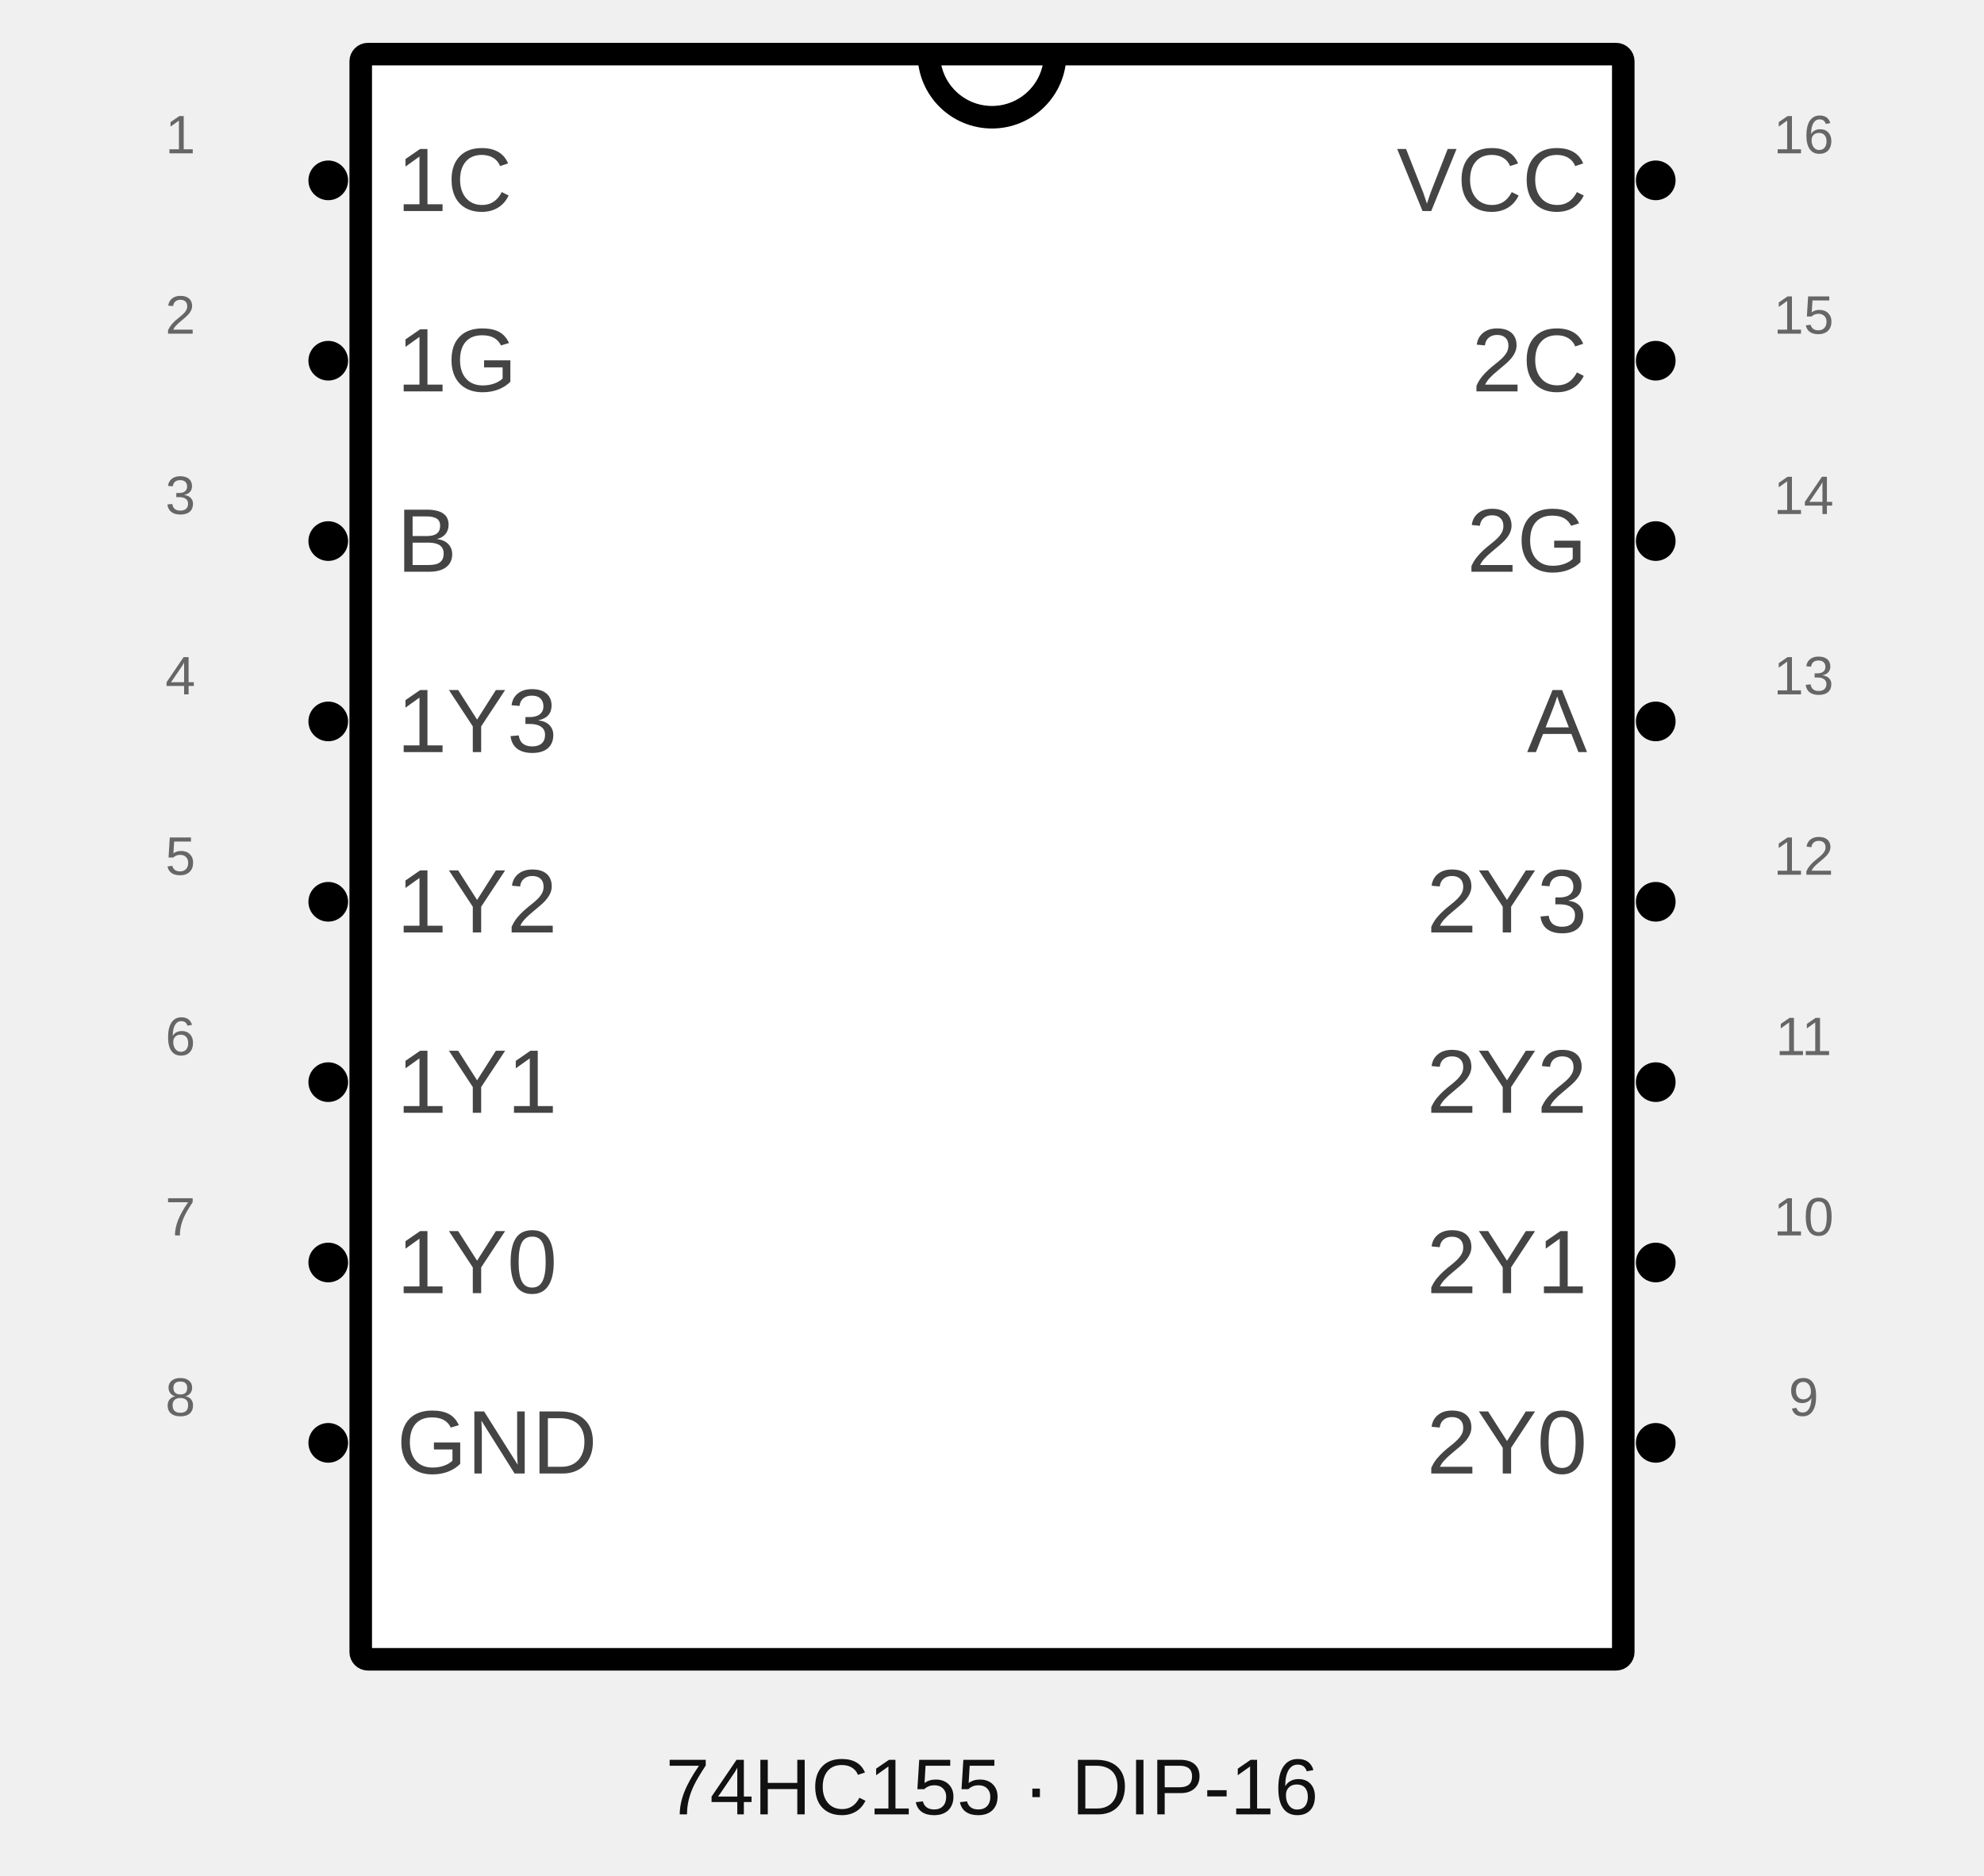
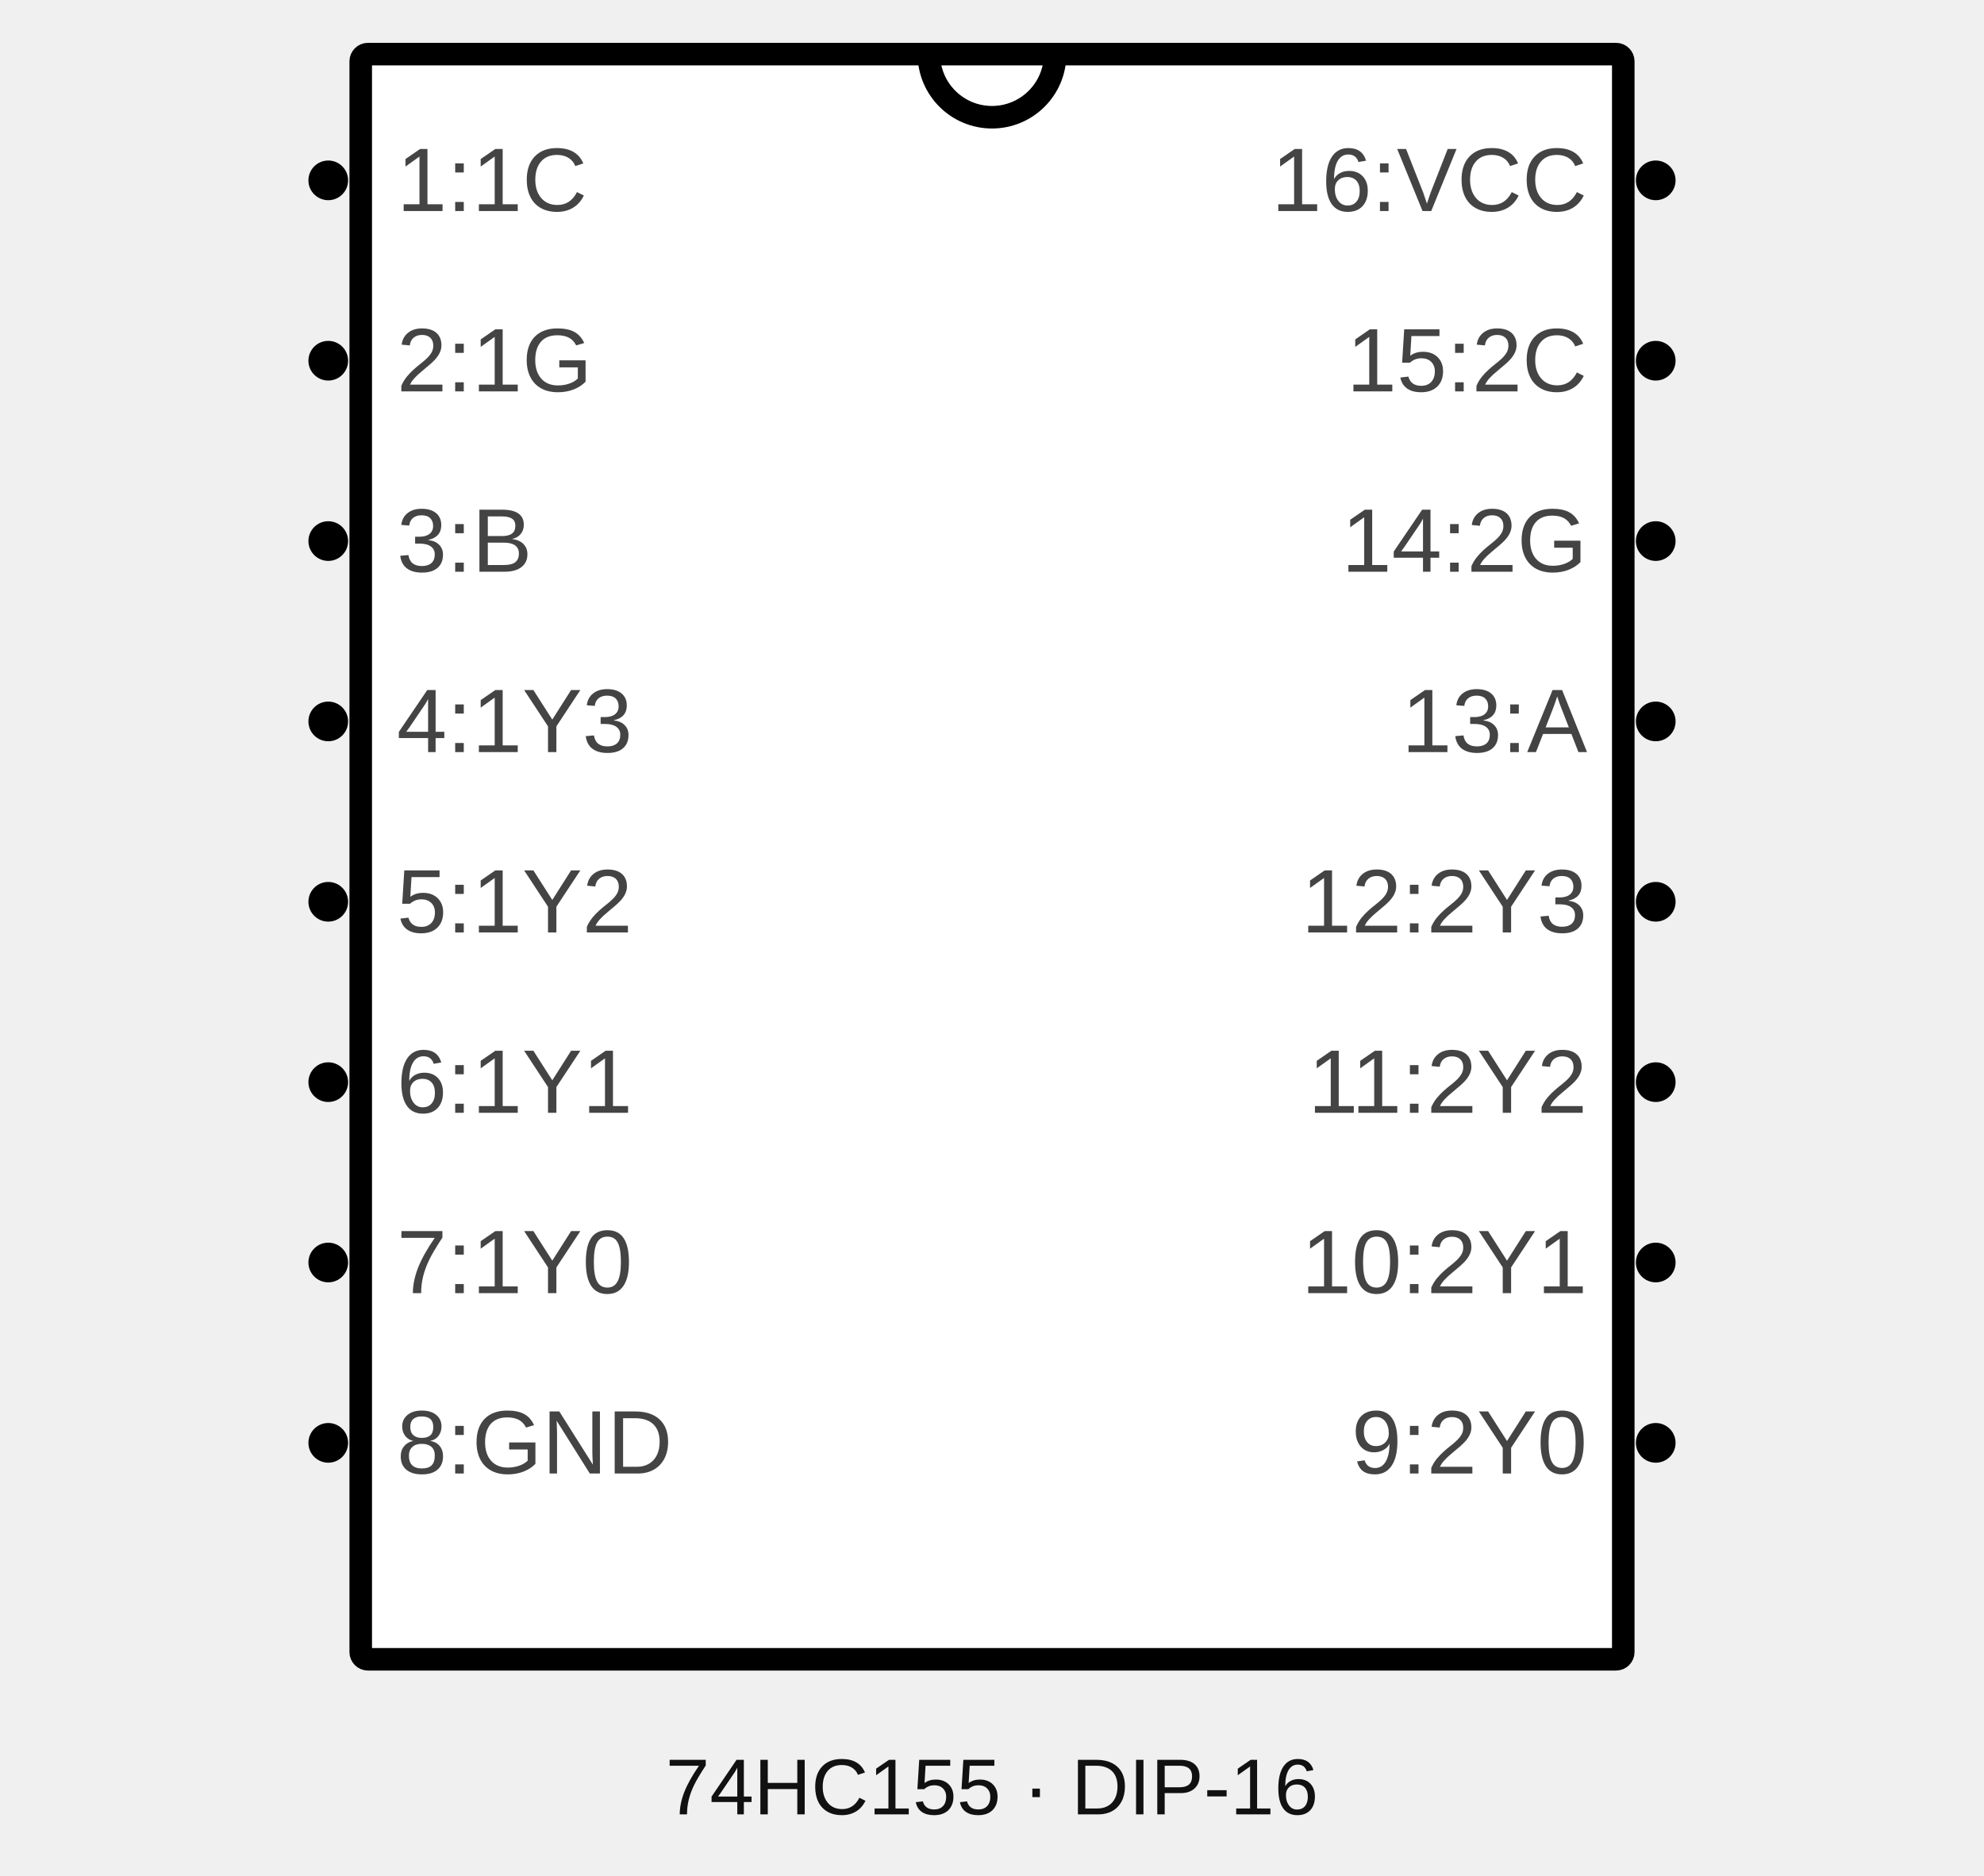
<svg xmlns="http://www.w3.org/2000/svg" viewBox="0 0 1100 1040" role="img" aria-labelledby="title desc">
  <style>.body{fill:#fff;stroke:#000;stroke-width:12.5}.lead{stroke:#787878;stroke-width:9.72;stroke-linecap:round}.node{fill:#000}.pin{fill:none;stroke:none}.name{font:50px "Droid Sans",Arial,sans-serif;fill:#444}.number{font:30px "Droid Sans",Arial,sans-serif;fill:#666}.title{font:44px "Droid Sans",Arial,sans-serif;fill:#111}</style>
  <text class="title" x="550" y="1006" text-anchor="middle">74HC155 · DIP-16</text>
  <rect class="body" x="200" y="30" width="700" height="890" rx="4" />
  <path d="M515.0 30a35 35 0 0 0 70 0" fill="none" stroke="#000" stroke-width="12.5" />
-   <circle class="node" cx="182" cy="100" r="11" />
+   <circle class="node" id="connector0node" data-pin-number="1" data-pin-name="1C" data-direction="input" data-component-selector="@1" cx="182" cy="100" r="11" />
  <rect class="pin" id="connector0pin" data-pin-number="1" data-pin-name="1C" data-direction="input" x="5" y="95" width="195" height="10" />
-   <text class="name" x="220" y="117" text-anchor="start">1C</text>
-   <text class="number" x="100" y="85" text-anchor="middle">1</text>
-   <circle class="node" cx="182" cy="200" r="11" />
+   <text class="name" x="220" y="117" text-anchor="start">1:1C</text>
+   <circle class="node" id="connector1node" data-pin-number="2" data-pin-name="1G" data-direction="input" data-component-selector="@2" cx="182" cy="200" r="11" />
  <rect class="pin" id="connector1pin" data-pin-number="2" data-pin-name="1G" data-direction="input" x="5" y="195" width="195" height="10" />
-   <text class="name" x="220" y="217" text-anchor="start">1G</text>
-   <text class="number" x="100" y="185" text-anchor="middle">2</text>
-   <circle class="node" cx="182" cy="300" r="11" />
+   <text class="name" x="220" y="217" text-anchor="start">2:1G</text>
+   <circle class="node" id="connector2node" data-pin-number="3" data-pin-name="B" data-direction="input" data-component-selector="@3" cx="182" cy="300" r="11" />
  <rect class="pin" id="connector2pin" data-pin-number="3" data-pin-name="B" data-direction="input" x="5" y="295" width="195" height="10" />
-   <text class="name" x="220" y="317" text-anchor="start">B</text>
-   <text class="number" x="100" y="285" text-anchor="middle">3</text>
-   <circle class="node" cx="182" cy="400" r="11" />
+   <text class="name" x="220" y="317" text-anchor="start">3:B</text>
+   <circle class="node" id="connector3node" data-pin-number="4" data-pin-name="1Y3" data-direction="output" data-component-selector="@4" cx="182" cy="400" r="11" />
  <rect class="pin" id="connector3pin" data-pin-number="4" data-pin-name="1Y3" data-direction="output" x="5" y="395" width="195" height="10" />
-   <text class="name" x="220" y="417" text-anchor="start">1Y3</text>
-   <text class="number" x="100" y="385" text-anchor="middle">4</text>
-   <circle class="node" cx="182" cy="500" r="11" />
+   <text class="name" x="220" y="417" text-anchor="start">4:1Y3</text>
+   <circle class="node" id="connector4node" data-pin-number="5" data-pin-name="1Y2" data-direction="output" data-component-selector="@5" cx="182" cy="500" r="11" />
  <rect class="pin" id="connector4pin" data-pin-number="5" data-pin-name="1Y2" data-direction="output" x="5" y="495" width="195" height="10" />
-   <text class="name" x="220" y="517" text-anchor="start">1Y2</text>
-   <text class="number" x="100" y="485" text-anchor="middle">5</text>
-   <circle class="node" cx="182" cy="600" r="11" />
+   <text class="name" x="220" y="517" text-anchor="start">5:1Y2</text>
+   <circle class="node" id="connector5node" data-pin-number="6" data-pin-name="1Y1" data-direction="output" data-component-selector="@6" cx="182" cy="600" r="11" />
  <rect class="pin" id="connector5pin" data-pin-number="6" data-pin-name="1Y1" data-direction="output" x="5" y="595" width="195" height="10" />
-   <text class="name" x="220" y="617" text-anchor="start">1Y1</text>
-   <text class="number" x="100" y="585" text-anchor="middle">6</text>
-   <circle class="node" cx="182" cy="700" r="11" />
+   <text class="name" x="220" y="617" text-anchor="start">6:1Y1</text>
+   <circle class="node" id="connector6node" data-pin-number="7" data-pin-name="1Y0" data-direction="output" data-component-selector="@7" cx="182" cy="700" r="11" />
  <rect class="pin" id="connector6pin" data-pin-number="7" data-pin-name="1Y0" data-direction="output" x="5" y="695" width="195" height="10" />
-   <text class="name" x="220" y="717" text-anchor="start">1Y0</text>
-   <text class="number" x="100" y="685" text-anchor="middle">7</text>
-   <circle class="node" cx="182" cy="800" r="11" />
+   <text class="name" x="220" y="717" text-anchor="start">7:1Y0</text>
+   <circle class="node" id="connector7node" data-pin-number="8" data-pin-name="GND" data-direction="power" data-component-selector="@8" cx="182" cy="800" r="11" />
  <rect class="pin" id="connector7pin" data-pin-number="8" data-pin-name="GND" data-direction="power" x="5" y="795" width="195" height="10" />
-   <text class="name" x="220" y="817" text-anchor="start">GND</text>
-   <text class="number" x="100" y="785" text-anchor="middle">8</text>
-   <circle class="node" cx="918" cy="800" r="11" />
+   <text class="name" x="220" y="817" text-anchor="start">8:GND</text>
+   <circle class="node" id="connector8node" data-pin-number="9" data-pin-name="2Y0" data-direction="output" data-component-selector="@9" cx="918" cy="800" r="11" />
  <rect class="pin" id="connector8pin" data-pin-number="9" data-pin-name="2Y0" data-direction="output" x="900" y="795" width="195" height="10" />
-   <text class="name" x="880" y="817" text-anchor="end">2Y0</text>
-   <text class="number" x="1000" y="785" text-anchor="middle">9</text>
-   <circle class="node" cx="918" cy="700" r="11" />
+   <text class="name" x="880" y="817" text-anchor="end">9:2Y0</text>
+   <circle class="node" id="connector9node" data-pin-number="10" data-pin-name="2Y1" data-direction="output" data-component-selector="@10" cx="918" cy="700" r="11" />
  <rect class="pin" id="connector9pin" data-pin-number="10" data-pin-name="2Y1" data-direction="output" x="900" y="695" width="195" height="10" />
-   <text class="name" x="880" y="717" text-anchor="end">2Y1</text>
-   <text class="number" x="1000" y="685" text-anchor="middle">10</text>
-   <circle class="node" cx="918" cy="600" r="11" />
+   <text class="name" x="880" y="717" text-anchor="end">10:2Y1</text>
+   <circle class="node" id="connector10node" data-pin-number="11" data-pin-name="2Y2" data-direction="output" data-component-selector="@11" cx="918" cy="600" r="11" />
  <rect class="pin" id="connector10pin" data-pin-number="11" data-pin-name="2Y2" data-direction="output" x="900" y="595" width="195" height="10" />
-   <text class="name" x="880" y="617" text-anchor="end">2Y2</text>
-   <text class="number" x="1000" y="585" text-anchor="middle">11</text>
-   <circle class="node" cx="918" cy="500" r="11" />
+   <text class="name" x="880" y="617" text-anchor="end">11:2Y2</text>
+   <circle class="node" id="connector11node" data-pin-number="12" data-pin-name="2Y3" data-direction="output" data-component-selector="@12" cx="918" cy="500" r="11" />
  <rect class="pin" id="connector11pin" data-pin-number="12" data-pin-name="2Y3" data-direction="output" x="900" y="495" width="195" height="10" />
-   <text class="name" x="880" y="517" text-anchor="end">2Y3</text>
-   <text class="number" x="1000" y="485" text-anchor="middle">12</text>
-   <circle class="node" cx="918" cy="400" r="11" />
+   <text class="name" x="880" y="517" text-anchor="end">12:2Y3</text>
+   <circle class="node" id="connector12node" data-pin-number="13" data-pin-name="A" data-direction="input" data-component-selector="@13" cx="918" cy="400" r="11" />
  <rect class="pin" id="connector12pin" data-pin-number="13" data-pin-name="A" data-direction="input" x="900" y="395" width="195" height="10" />
-   <text class="name" x="880" y="417" text-anchor="end">A</text>
-   <text class="number" x="1000" y="385" text-anchor="middle">13</text>
-   <circle class="node" cx="918" cy="300" r="11" />
+   <text class="name" x="880" y="417" text-anchor="end">13:A</text>
+   <circle class="node" id="connector13node" data-pin-number="14" data-pin-name="2G" data-direction="input" data-component-selector="@14" cx="918" cy="300" r="11" />
  <rect class="pin" id="connector13pin" data-pin-number="14" data-pin-name="2G" data-direction="input" x="900" y="295" width="195" height="10" />
-   <text class="name" x="880" y="317" text-anchor="end">2G</text>
-   <text class="number" x="1000" y="285" text-anchor="middle">14</text>
-   <circle class="node" cx="918" cy="200" r="11" />
+   <text class="name" x="880" y="317" text-anchor="end">14:2G</text>
+   <circle class="node" id="connector14node" data-pin-number="15" data-pin-name="2C" data-direction="input" data-component-selector="@15" cx="918" cy="200" r="11" />
  <rect class="pin" id="connector14pin" data-pin-number="15" data-pin-name="2C" data-direction="input" x="900" y="195" width="195" height="10" />
-   <text class="name" x="880" y="217" text-anchor="end">2C</text>
-   <text class="number" x="1000" y="185" text-anchor="middle">15</text>
-   <circle class="node" cx="918" cy="100" r="11" />
+   <text class="name" x="880" y="217" text-anchor="end">15:2C</text>
+   <circle class="node" id="connector15node" data-pin-number="16" data-pin-name="VCC" data-direction="power" data-component-selector="@16" cx="918" cy="100" r="11" />
  <rect class="pin" id="connector15pin" data-pin-number="16" data-pin-name="VCC" data-direction="power" x="900" y="95" width="195" height="10" />
-   <text class="name" x="880" y="117" text-anchor="end">VCC</text>
-   <text class="number" x="1000" y="85" text-anchor="middle">16</text>
+   <text class="name" x="880" y="117" text-anchor="end">16:VCC</text>
</svg>
